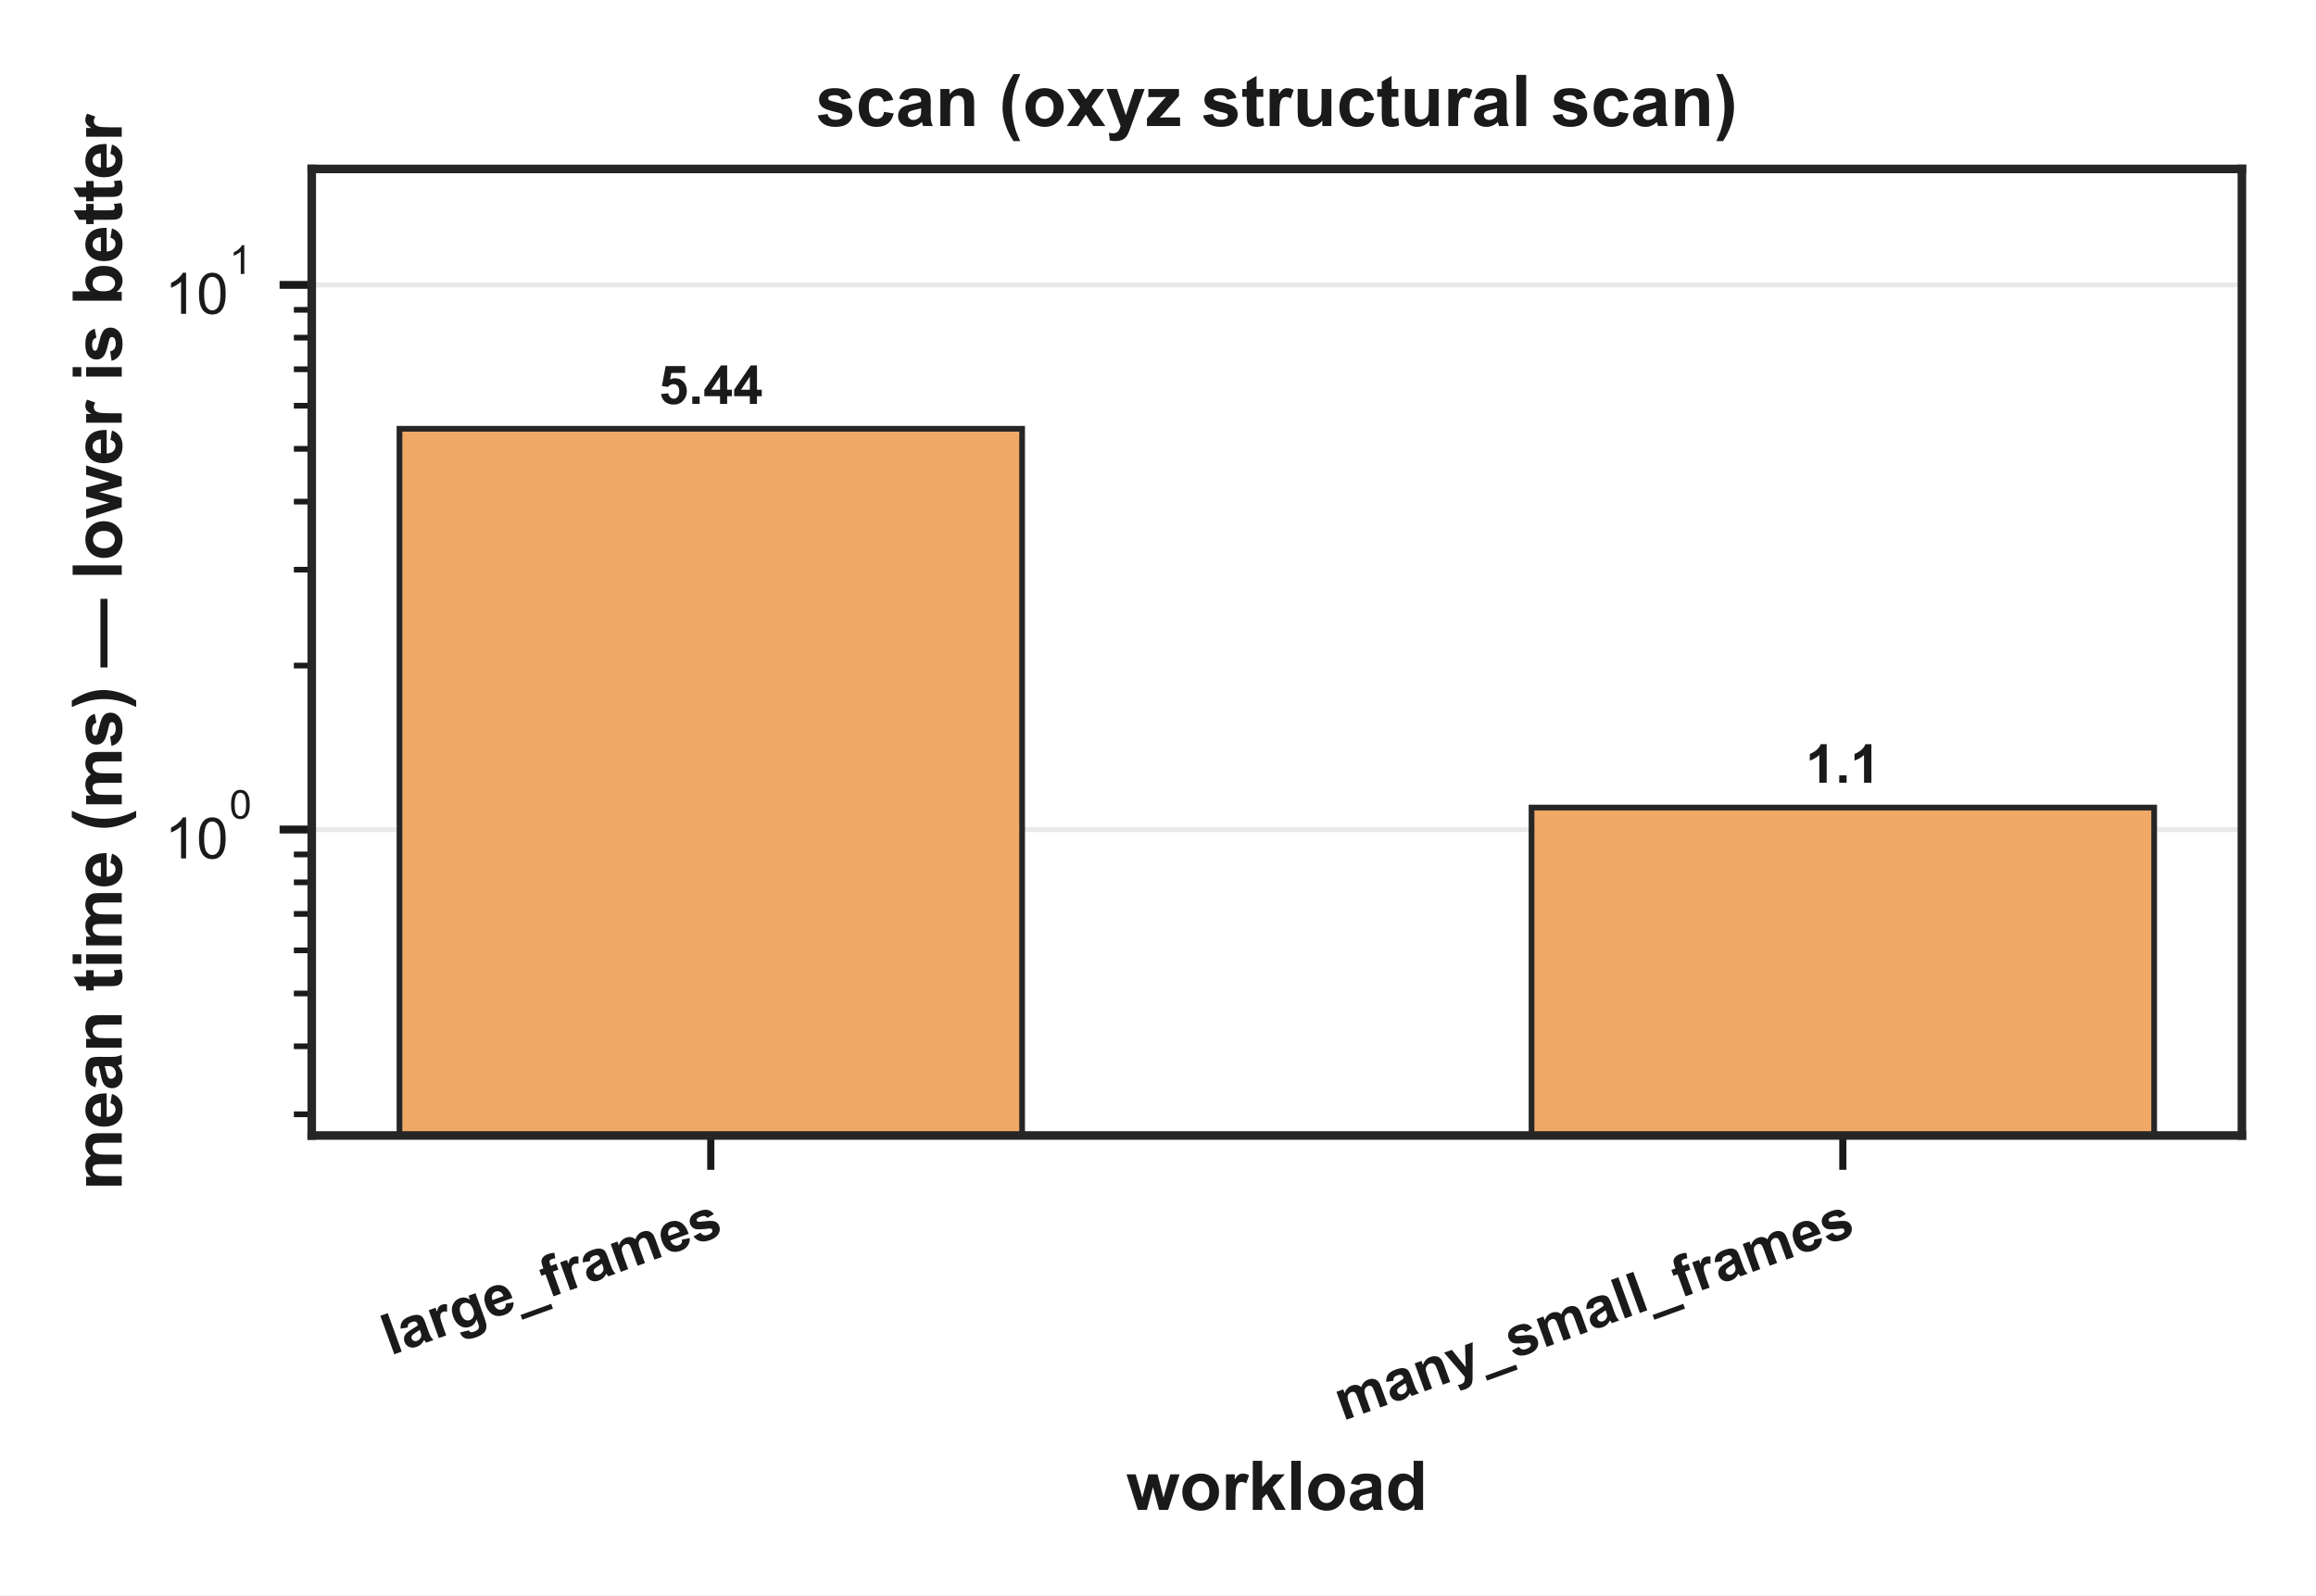
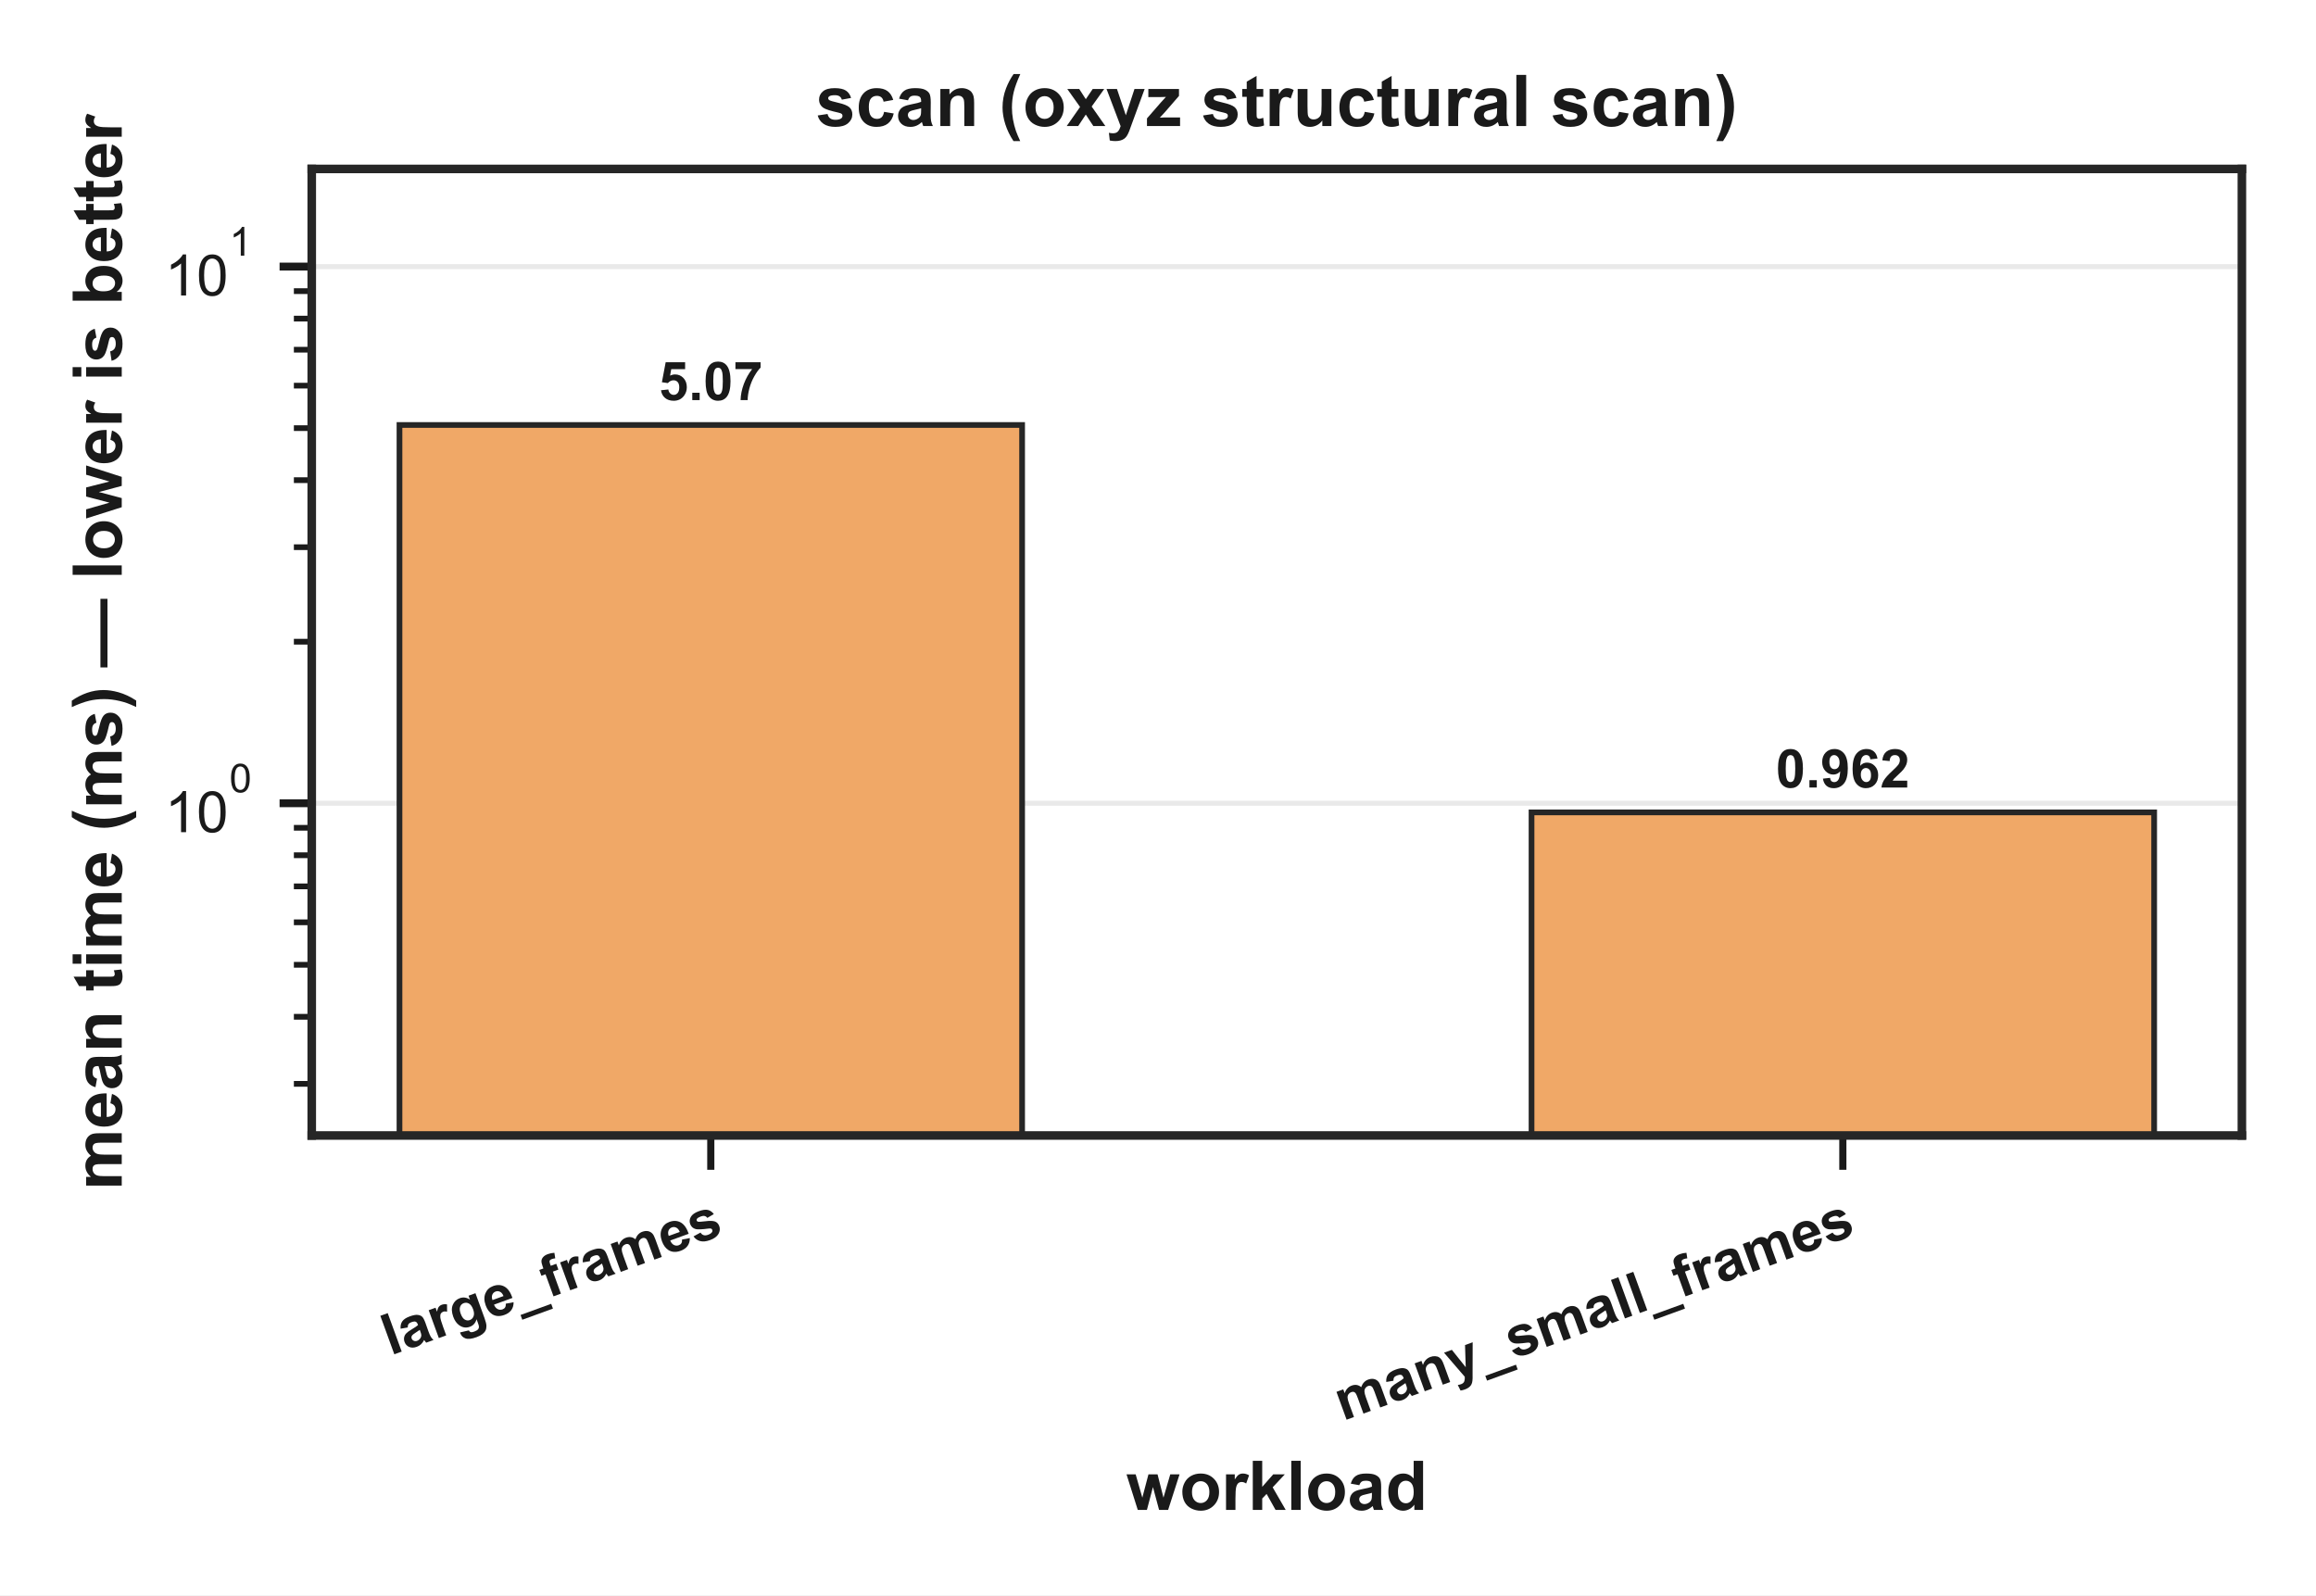
<svg xmlns="http://www.w3.org/2000/svg" xmlns:xlink="http://www.w3.org/1999/xlink" width="324pt" height="223.2pt" viewBox="0 0 324 223.2" version="1.1">
  <defs>
    <style type="text/css">*{stroke-linejoin: round; stroke-linecap: butt}</style>
  </defs>
  <g id="figure_1">
    <g id="patch_1">
      <path d="M 0 223.2 L 324 223.2 L 324 0 L 0 0 z " style="fill: #ffffff" />
    </g>
    <g id="axes_1">
      <g id="patch_2">
        <path d="M 43.612 158.869 L 313.632 158.869 L 313.632 23.636 L 43.612 23.636 z " style="fill: #ffffff" />
      </g>
      <g id="matplotlib.axis_1">
        <g id="xtick_1">
          <g id="line2d_1">
            <defs>
-               <path id="mca74210f8d" d="M 0 0 L 0 4.8 " style="stroke: #1a1a1a" />
-             </defs>
-             <g>
-               <use xlink:href="#mca74210f8d" x="99.437" y="158.869" style="fill: #1a1a1a; stroke: #1a1a1a" />
+               <path id="mc5616965b6" d="M 0 0 L 0 4.8 " style="stroke: #1a1a1a" />
+             </defs>
+             <g>
+               <use xlink:href="#mc5616965b6" x="99.437" y="158.869" style="fill: #1a1a1a; stroke: #1a1a1a" />
            </g>
          </g>
          <g id="text_1">
            <g style="fill: #1a1a1a" transform="translate(54.62648 189.6766) rotate(-20) scale(0.08 -0.08)">
              <defs>
                <path id="Arial-BoldMT-6c" d="M 459 0 L 459 4581 L 1338 4581 L 1338 0 L 459 0 z " transform="scale(0.015625)" />
                <path id="Arial-BoldMT-61" d="M 1116 2306 L 319 2450 Q 453 2931 781 3162 Q 1109 3394 1756 3394 Q 2344 3394 2631 3255 Q 2919 3116 3036 2902 Q 3153 2688 3153 2116 L 3144 1091 Q 3144 653 3186 445 Q 3228 238 3344 0 L 2475 0 Q 2441 88 2391 259 Q 2369 338 2359 363 Q 2134 144 1878 34 Q 1622 -75 1331 -75 Q 819 -75 523 203 Q 228 481 228 906 Q 228 1188 362 1408 Q 497 1628 739 1745 Q 981 1863 1438 1950 Q 2053 2066 2291 2166 L 2291 2253 Q 2291 2506 2166 2614 Q 2041 2722 1694 2722 Q 1459 2722 1328 2630 Q 1197 2538 1116 2306 z M 2291 1594 Q 2122 1538 1756 1459 Q 1391 1381 1278 1306 Q 1106 1184 1106 997 Q 1106 813 1243 678 Q 1381 544 1594 544 Q 1831 544 2047 700 Q 2206 819 2256 991 Q 2291 1103 2291 1419 L 2291 1594 z " transform="scale(0.015625)" />
                <path id="Arial-BoldMT-72" d="M 1300 0 L 422 0 L 422 3319 L 1238 3319 L 1238 2847 Q 1447 3181 1614 3287 Q 1781 3394 1994 3394 Q 2294 3394 2572 3228 L 2300 2463 Q 2078 2606 1888 2606 Q 1703 2606 1575 2504 Q 1447 2403 1373 2137 Q 1300 1872 1300 1025 L 1300 0 z " transform="scale(0.015625)" />
                <path id="Arial-BoldMT-67" d="M 378 -219 L 1381 -341 Q 1406 -516 1497 -581 Q 1622 -675 1891 -675 Q 2234 -675 2406 -572 Q 2522 -503 2581 -350 Q 2622 -241 2622 53 L 2622 538 Q 2228 0 1628 0 Q 959 0 569 566 Q 263 1013 263 1678 Q 263 2513 664 2953 Q 1066 3394 1663 3394 Q 2278 3394 2678 2853 L 2678 3319 L 3500 3319 L 3500 341 Q 3500 -247 3403 -537 Q 3306 -828 3131 -993 Q 2956 -1159 2664 -1253 Q 2372 -1347 1925 -1347 Q 1081 -1347 728 -1058 Q 375 -769 375 -325 Q 375 -281 378 -219 z M 1163 1728 Q 1163 1200 1367 954 Q 1572 709 1872 709 Q 2194 709 2416 961 Q 2638 1213 2638 1706 Q 2638 2222 2425 2472 Q 2213 2722 1888 2722 Q 1572 2722 1367 2476 Q 1163 2231 1163 1728 z " transform="scale(0.015625)" />
                <path id="Arial-BoldMT-65" d="M 2381 1056 L 3256 909 Q 3088 428 2723 176 Q 2359 -75 1813 -75 Q 947 -75 531 491 Q 203 944 203 1634 Q 203 2459 634 2926 Q 1066 3394 1725 3394 Q 2466 3394 2894 2905 Q 3322 2416 3303 1406 L 1103 1406 Q 1113 1016 1316 798 Q 1519 581 1822 581 Q 2028 581 2168 693 Q 2309 806 2381 1056 z M 2431 1944 Q 2422 2325 2234 2523 Q 2047 2722 1778 2722 Q 1491 2722 1303 2513 Q 1116 2303 1119 1944 L 2431 1944 z " transform="scale(0.015625)" />
                <path id="Arial-BoldMT-5f" d="M -59 -1266 L -59 -697 L 3591 -697 L 3591 -1266 L -59 -1266 z " transform="scale(0.015625)" />
                <path id="Arial-BoldMT-66" d="M 75 3319 L 563 3319 L 563 3569 Q 563 3988 652 4194 Q 741 4400 980 4529 Q 1219 4659 1584 4659 Q 1959 4659 2319 4547 L 2200 3934 Q 1991 3984 1797 3984 Q 1606 3984 1523 3895 Q 1441 3806 1441 3553 L 1441 3319 L 2097 3319 L 2097 2628 L 1441 2628 L 1441 0 L 563 0 L 563 2628 L 75 2628 L 75 3319 z " transform="scale(0.015625)" />
                <path id="Arial-BoldMT-6d" d="M 394 3319 L 1203 3319 L 1203 2866 Q 1638 3394 2238 3394 Q 2556 3394 2790 3262 Q 3025 3131 3175 2866 Q 3394 3131 3647 3262 Q 3900 3394 4188 3394 Q 4553 3394 4806 3245 Q 5059 3097 5184 2809 Q 5275 2597 5275 2122 L 5275 0 L 4397 0 L 4397 1897 Q 4397 2391 4306 2534 Q 4184 2722 3931 2722 Q 3747 2722 3584 2609 Q 3422 2497 3350 2280 Q 3278 2063 3278 1594 L 3278 0 L 2400 0 L 2400 1819 Q 2400 2303 2353 2443 Q 2306 2584 2207 2653 Q 2109 2722 1941 2722 Q 1738 2722 1575 2612 Q 1413 2503 1342 2297 Q 1272 2091 1272 1613 L 1272 0 L 394 0 L 394 3319 z " transform="scale(0.015625)" />
                <path id="Arial-BoldMT-73" d="M 150 947 L 1031 1081 Q 1088 825 1259 692 Q 1431 559 1741 559 Q 2081 559 2253 684 Q 2369 772 2369 919 Q 2369 1019 2306 1084 Q 2241 1147 2013 1200 Q 950 1434 666 1628 Q 272 1897 272 2375 Q 272 2806 612 3100 Q 953 3394 1669 3394 Q 2350 3394 2681 3172 Q 3013 2950 3138 2516 L 2309 2363 Q 2256 2556 2107 2659 Q 1959 2763 1684 2763 Q 1338 2763 1188 2666 Q 1088 2597 1088 2488 Q 1088 2394 1175 2328 Q 1294 2241 1995 2081 Q 2697 1922 2975 1691 Q 3250 1456 3250 1038 Q 3250 581 2869 253 Q 2488 -75 1741 -75 Q 1063 -75 667 200 Q 272 475 150 947 z " transform="scale(0.015625)" />
              </defs>
              <use xlink:href="#Arial-BoldMT-6c" />
              <use xlink:href="#Arial-BoldMT-61" transform="translate(27.7832 0)" />
              <use xlink:href="#Arial-BoldMT-72" transform="translate(83.39844 0)" />
              <use xlink:href="#Arial-BoldMT-67" transform="translate(122.3145 0)" />
              <use xlink:href="#Arial-BoldMT-65" transform="translate(183.3984 0)" />
              <use xlink:href="#Arial-BoldMT-5f" transform="translate(239.0137 0)" />
              <use xlink:href="#Arial-BoldMT-66" transform="translate(294.6289 0)" />
              <use xlink:href="#Arial-BoldMT-72" transform="translate(327.9297 0)" />
              <use xlink:href="#Arial-BoldMT-61" transform="translate(366.8457 0)" />
              <use xlink:href="#Arial-BoldMT-6d" transform="translate(422.4609 0)" />
              <use xlink:href="#Arial-BoldMT-65" transform="translate(511.377 0)" />
              <use xlink:href="#Arial-BoldMT-73" transform="translate(566.9922 0)" />
            </g>
          </g>
        </g>
        <g id="xtick_2">
          <g id="line2d_2">
            <g>
-               <use xlink:href="#mca74210f8d" x="257.807" y="158.869" style="fill: #1a1a1a; stroke: #1a1a1a" />
+               <use xlink:href="#mc5616965b6" x="257.807" y="158.869" style="fill: #1a1a1a; stroke: #1a1a1a" />
            </g>
          </g>
          <g id="text_2">
            <g style="fill: #1a1a1a" transform="translate(187.9227 198.8026) rotate(-20) scale(0.08 -0.08)">
              <defs>
                <path id="Arial-BoldMT-6e" d="M 3478 0 L 2600 0 L 2600 1694 Q 2600 2231 2544 2389 Q 2488 2547 2361 2634 Q 2234 2722 2056 2722 Q 1828 2722 1647 2597 Q 1466 2472 1398 2265 Q 1331 2059 1331 1503 L 1331 0 L 453 0 L 453 3319 L 1269 3319 L 1269 2831 Q 1703 3394 2363 3394 Q 2653 3394 2893 3289 Q 3134 3184 3257 3021 Q 3381 2859 3429 2653 Q 3478 2447 3478 2063 L 3478 0 z " transform="scale(0.015625)" />
                <path id="Arial-BoldMT-79" d="M 44 3319 L 978 3319 L 1772 963 L 2547 3319 L 3456 3319 L 2284 125 L 2075 -453 Q 1959 -744 1854 -897 Q 1750 -1050 1614 -1145 Q 1478 -1241 1279 -1294 Q 1081 -1347 831 -1347 Q 578 -1347 334 -1294 L 256 -606 Q 463 -647 628 -647 Q 934 -647 1081 -467 Q 1228 -288 1306 -9 L 44 3319 z " transform="scale(0.015625)" />
              </defs>
              <use xlink:href="#Arial-BoldMT-6d" />
              <use xlink:href="#Arial-BoldMT-61" transform="translate(88.91602 0)" />
              <use xlink:href="#Arial-BoldMT-6e" transform="translate(144.5312 0)" />
              <use xlink:href="#Arial-BoldMT-79" transform="translate(205.6152 0)" />
              <use xlink:href="#Arial-BoldMT-5f" transform="translate(261.2305 0)" />
              <use xlink:href="#Arial-BoldMT-73" transform="translate(316.8457 0)" />
              <use xlink:href="#Arial-BoldMT-6d" transform="translate(372.4609 0)" />
              <use xlink:href="#Arial-BoldMT-61" transform="translate(461.377 0)" />
              <use xlink:href="#Arial-BoldMT-6c" transform="translate(516.9922 0)" />
              <use xlink:href="#Arial-BoldMT-6c" transform="translate(544.7754 0)" />
              <use xlink:href="#Arial-BoldMT-5f" transform="translate(572.5586 0)" />
              <use xlink:href="#Arial-BoldMT-66" transform="translate(628.1738 0)" />
              <use xlink:href="#Arial-BoldMT-72" transform="translate(661.4746 0)" />
              <use xlink:href="#Arial-BoldMT-61" transform="translate(700.3906 0)" />
              <use xlink:href="#Arial-BoldMT-6d" transform="translate(756.0059 0)" />
              <use xlink:href="#Arial-BoldMT-65" transform="translate(844.9219 0)" />
              <use xlink:href="#Arial-BoldMT-73" transform="translate(900.5371 0)" />
            </g>
          </g>
        </g>
        <g id="text_3">
          <g style="fill: #1a1a1a" transform="translate(157.553 211.2563) scale(0.096 -0.096)">
            <defs>
              <path id="Arial-BoldMT-77" d="M 1078 0 L 28 3319 L 881 3319 L 1503 1144 L 2075 3319 L 2922 3319 L 3475 1144 L 4109 3319 L 4975 3319 L 3909 0 L 3066 0 L 2494 2134 L 1931 0 L 1078 0 z " transform="scale(0.015625)" />
              <path id="Arial-BoldMT-6f" d="M 256 1706 Q 256 2144 472 2553 Q 688 2963 1083 3178 Q 1478 3394 1966 3394 Q 2719 3394 3200 2905 Q 3681 2416 3681 1669 Q 3681 916 3195 420 Q 2709 -75 1972 -75 Q 1516 -75 1102 131 Q 688 338 472 736 Q 256 1134 256 1706 z M 1156 1659 Q 1156 1166 1390 903 Q 1625 641 1969 641 Q 2313 641 2545 903 Q 2778 1166 2778 1666 Q 2778 2153 2545 2415 Q 2313 2678 1969 2678 Q 1625 2678 1390 2415 Q 1156 2153 1156 1659 z " transform="scale(0.015625)" />
              <path id="Arial-BoldMT-6b" d="M 428 0 L 428 4581 L 1306 4581 L 1306 2150 L 2334 3319 L 3416 3319 L 2281 2106 L 3497 0 L 2550 0 L 1716 1491 L 1306 1063 L 1306 0 L 428 0 z " transform="scale(0.015625)" />
              <path id="Arial-BoldMT-64" d="M 3503 0 L 2688 0 L 2688 488 Q 2484 203 2207 64 Q 1931 -75 1650 -75 Q 1078 -75 670 386 Q 263 847 263 1672 Q 263 2516 659 2955 Q 1056 3394 1663 3394 Q 2219 3394 2625 2931 L 2625 4581 L 3503 4581 L 3503 0 z M 1159 1731 Q 1159 1200 1306 963 Q 1519 619 1900 619 Q 2203 619 2415 876 Q 2628 1134 2628 1647 Q 2628 2219 2422 2470 Q 2216 2722 1894 2722 Q 1581 2722 1370 2473 Q 1159 2225 1159 1731 z " transform="scale(0.015625)" />
            </defs>
            <use xlink:href="#Arial-BoldMT-77" />
            <use xlink:href="#Arial-BoldMT-6f" transform="translate(77.7832 0)" />
            <use xlink:href="#Arial-BoldMT-72" transform="translate(138.8672 0)" />
            <use xlink:href="#Arial-BoldMT-6b" transform="translate(177.7832 0)" />
            <use xlink:href="#Arial-BoldMT-6c" transform="translate(233.3984 0)" />
            <use xlink:href="#Arial-BoldMT-6f" transform="translate(261.1816 0)" />
            <use xlink:href="#Arial-BoldMT-61" transform="translate(322.2656 0)" />
            <use xlink:href="#Arial-BoldMT-64" transform="translate(377.8809 0)" />
          </g>
        </g>
      </g>
      <g id="matplotlib.axis_2">
        <g id="ytick_1">
          <g id="line2d_3">
-             <path d="M 43.612 116.062 L 313.632 116.062 " clip-path="url(#p76a2f3fa66)" style="fill: none; stroke: #e9e9e9; stroke-width: 0.7; stroke-linecap: round" />
+             <path d="M 43.612 112.385 L 313.632 112.385 " clip-path="url(#pf567b6148f)" style="fill: none; stroke: #e9e9e9; stroke-width: 0.7; stroke-linecap: round" />
          </g>
          <g id="line2d_4">
            <defs>
-               <path id="m9fa97ecaff" d="M 0 0 L -4.5 0 " style="stroke: #1a1a1a; stroke-width: 1.1" />
-             </defs>
-             <g>
-               <use xlink:href="#m9fa97ecaff" x="43.612" y="116.062" style="fill: #1a1a1a; stroke: #1a1a1a; stroke-width: 1.1" />
+               <path id="ma1ecfb1c8e" d="M 0 0 L -4.5 0 " style="stroke: #1a1a1a; stroke-width: 1.1" />
+             </defs>
+             <g>
+               <use xlink:href="#ma1ecfb1c8e" x="43.612" y="112.385" style="fill: #1a1a1a; stroke: #1a1a1a; stroke-width: 1.1" />
            </g>
          </g>
          <g id="text_4">
-             <g style="fill: #1a1a1a" transform="translate(23.05195 120.1868) scale(0.08 -0.08)">
+             <g style="fill: #1a1a1a" transform="translate(23.05195 116.5096) scale(0.08 -0.08)">
              <defs>
                <path id="ArialMT-31" d="M 2384 0 L 1822 0 L 1822 3584 Q 1619 3391 1289 3197 Q 959 3003 697 2906 L 697 3450 Q 1169 3672 1522 3987 Q 1875 4303 2022 4600 L 2384 4600 L 2384 0 z " transform="scale(0.015625)" />
                <path id="ArialMT-30" d="M 266 2259 Q 266 3072 433 3567 Q 600 4063 929 4331 Q 1259 4600 1759 4600 Q 2128 4600 2406 4451 Q 2684 4303 2865 4023 Q 3047 3744 3150 3342 Q 3253 2941 3253 2259 Q 3253 1453 3087 958 Q 2922 463 2592 192 Q 2263 -78 1759 -78 Q 1097 -78 719 397 Q 266 969 266 2259 z M 844 2259 Q 844 1131 1108 757 Q 1372 384 1759 384 Q 2147 384 2411 759 Q 2675 1134 2675 2259 Q 2675 3391 2411 3762 Q 2147 4134 1753 4134 Q 1366 4134 1134 3806 Q 844 3388 844 2259 z " transform="scale(0.015625)" />
              </defs>
              <use xlink:href="#ArialMT-31" transform="translate(0 0.99375)" />
              <use xlink:href="#ArialMT-30" transform="translate(55.61523 0.99375)" />
              <use xlink:href="#ArialMT-30" transform="translate(112.9728 70.6875) scale(0.7)" />
            </g>
          </g>
        </g>
        <g id="ytick_2">
          <g id="line2d_5">
-             <path d="M 43.612 39.859 L 313.632 39.859 " clip-path="url(#p76a2f3fa66)" style="fill: none; stroke: #e9e9e9; stroke-width: 0.7; stroke-linecap: round" />
+             <path d="M 43.612 37.299 L 313.632 37.299 " clip-path="url(#pf567b6148f)" style="fill: none; stroke: #e9e9e9; stroke-width: 0.7; stroke-linecap: round" />
          </g>
          <g id="line2d_6">
            <g>
-               <use xlink:href="#m9fa97ecaff" x="43.612" y="39.859" style="fill: #1a1a1a; stroke: #1a1a1a; stroke-width: 1.1" />
+               <use xlink:href="#ma1ecfb1c8e" x="43.612" y="37.299" style="fill: #1a1a1a; stroke: #1a1a1a; stroke-width: 1.1" />
            </g>
          </g>
          <g id="text_5">
-             <g style="fill: #1a1a1a" transform="translate(23.05195 43.98379) scale(0.08 -0.08)">
+             <g style="fill: #1a1a1a" transform="translate(23.05195 41.42427) scale(0.08 -0.08)">
              <use xlink:href="#ArialMT-31" transform="translate(0 0.99375)" />
              <use xlink:href="#ArialMT-30" transform="translate(55.61523 0.99375)" />
              <use xlink:href="#ArialMT-31" transform="translate(112.9728 70.6875) scale(0.7)" />
            </g>
          </g>
        </g>
        <g id="ytick_3">
          <g id="line2d_7">
            <defs>
-               <path id="mcdbd15dacb" d="M 0 0 L -2.5 0 " style="stroke: #1a1a1a; stroke-width: 0.8" />
-             </defs>
-             <g>
-               <use xlink:href="#mcdbd15dacb" x="43.612" y="155.907" style="fill: #1a1a1a; stroke: #1a1a1a; stroke-width: 0.8" />
+               <path id="m90dac6e422" d="M 0 0 L -2.5 0 " style="stroke: #1a1a1a; stroke-width: 0.8" />
+             </defs>
+             <g>
+               <use xlink:href="#m90dac6e422" x="43.612" y="151.645" style="fill: #1a1a1a; stroke: #1a1a1a; stroke-width: 0.8" />
            </g>
          </g>
        </g>
        <g id="ytick_4">
          <g id="line2d_8">
            <g>
-               <use xlink:href="#mcdbd15dacb" x="43.612" y="146.386" style="fill: #1a1a1a; stroke: #1a1a1a; stroke-width: 0.8" />
+               <use xlink:href="#m90dac6e422" x="43.612" y="142.264" style="fill: #1a1a1a; stroke: #1a1a1a; stroke-width: 0.8" />
            </g>
          </g>
        </g>
        <g id="ytick_5">
          <g id="line2d_9">
            <g>
-               <use xlink:href="#mcdbd15dacb" x="43.612" y="139.001" style="fill: #1a1a1a; stroke: #1a1a1a; stroke-width: 0.8" />
+               <use xlink:href="#m90dac6e422" x="43.612" y="134.988" style="fill: #1a1a1a; stroke: #1a1a1a; stroke-width: 0.8" />
            </g>
          </g>
        </g>
        <g id="ytick_6">
          <g id="line2d_10">
            <g>
-               <use xlink:href="#mcdbd15dacb" x="43.612" y="132.967" style="fill: #1a1a1a; stroke: #1a1a1a; stroke-width: 0.8" />
+               <use xlink:href="#m90dac6e422" x="43.612" y="129.042" style="fill: #1a1a1a; stroke: #1a1a1a; stroke-width: 0.8" />
            </g>
          </g>
        </g>
        <g id="ytick_7">
          <g id="line2d_11">
            <g>
-               <use xlink:href="#mcdbd15dacb" x="43.612" y="127.866" style="fill: #1a1a1a; stroke: #1a1a1a; stroke-width: 0.8" />
+               <use xlink:href="#m90dac6e422" x="43.612" y="124.015" style="fill: #1a1a1a; stroke: #1a1a1a; stroke-width: 0.8" />
            </g>
          </g>
        </g>
        <g id="ytick_8">
          <g id="line2d_12">
            <g>
-               <use xlink:href="#mcdbd15dacb" x="43.612" y="123.447" style="fill: #1a1a1a; stroke: #1a1a1a; stroke-width: 0.8" />
+               <use xlink:href="#m90dac6e422" x="43.612" y="119.661" style="fill: #1a1a1a; stroke: #1a1a1a; stroke-width: 0.8" />
            </g>
          </g>
        </g>
        <g id="ytick_9">
          <g id="line2d_13">
            <g>
-               <use xlink:href="#mcdbd15dacb" x="43.612" y="119.549" style="fill: #1a1a1a; stroke: #1a1a1a; stroke-width: 0.8" />
+               <use xlink:href="#m90dac6e422" x="43.612" y="115.82" style="fill: #1a1a1a; stroke: #1a1a1a; stroke-width: 0.8" />
            </g>
          </g>
        </g>
        <g id="ytick_10">
          <g id="line2d_14">
            <g>
-               <use xlink:href="#mcdbd15dacb" x="43.612" y="93.122" style="fill: #1a1a1a; stroke: #1a1a1a; stroke-width: 0.8" />
+               <use xlink:href="#m90dac6e422" x="43.612" y="89.782" style="fill: #1a1a1a; stroke: #1a1a1a; stroke-width: 0.8" />
            </g>
          </g>
        </g>
        <g id="ytick_11">
          <g id="line2d_15">
            <g>
-               <use xlink:href="#mcdbd15dacb" x="43.612" y="79.704" style="fill: #1a1a1a; stroke: #1a1a1a; stroke-width: 0.8" />
+               <use xlink:href="#m90dac6e422" x="43.612" y="76.56" style="fill: #1a1a1a; stroke: #1a1a1a; stroke-width: 0.8" />
            </g>
          </g>
        </g>
        <g id="ytick_12">
          <g id="line2d_16">
            <g>
-               <use xlink:href="#mcdbd15dacb" x="43.612" y="70.183" style="fill: #1a1a1a; stroke: #1a1a1a; stroke-width: 0.8" />
+               <use xlink:href="#m90dac6e422" x="43.612" y="67.179" style="fill: #1a1a1a; stroke: #1a1a1a; stroke-width: 0.8" />
            </g>
          </g>
        </g>
        <g id="ytick_13">
          <g id="line2d_17">
            <g>
-               <use xlink:href="#mcdbd15dacb" x="43.612" y="62.798" style="fill: #1a1a1a; stroke: #1a1a1a; stroke-width: 0.8" />
+               <use xlink:href="#m90dac6e422" x="43.612" y="59.902" style="fill: #1a1a1a; stroke: #1a1a1a; stroke-width: 0.8" />
            </g>
          </g>
        </g>
        <g id="ytick_14">
          <g id="line2d_18">
            <g>
-               <use xlink:href="#mcdbd15dacb" x="43.612" y="56.764" style="fill: #1a1a1a; stroke: #1a1a1a; stroke-width: 0.8" />
+               <use xlink:href="#m90dac6e422" x="43.612" y="53.957" style="fill: #1a1a1a; stroke: #1a1a1a; stroke-width: 0.8" />
            </g>
          </g>
        </g>
        <g id="ytick_15">
          <g id="line2d_19">
            <g>
-               <use xlink:href="#mcdbd15dacb" x="43.612" y="51.663" style="fill: #1a1a1a; stroke: #1a1a1a; stroke-width: 0.8" />
+               <use xlink:href="#m90dac6e422" x="43.612" y="48.93" style="fill: #1a1a1a; stroke: #1a1a1a; stroke-width: 0.8" />
            </g>
          </g>
        </g>
        <g id="ytick_16">
          <g id="line2d_20">
            <g>
-               <use xlink:href="#mcdbd15dacb" x="43.612" y="47.244" style="fill: #1a1a1a; stroke: #1a1a1a; stroke-width: 0.8" />
+               <use xlink:href="#m90dac6e422" x="43.612" y="44.576" style="fill: #1a1a1a; stroke: #1a1a1a; stroke-width: 0.8" />
            </g>
          </g>
        </g>
        <g id="ytick_17">
          <g id="line2d_21">
            <g>
-               <use xlink:href="#mcdbd15dacb" x="43.612" y="43.346" style="fill: #1a1a1a; stroke: #1a1a1a; stroke-width: 0.8" />
+               <use xlink:href="#m90dac6e422" x="43.612" y="40.735" style="fill: #1a1a1a; stroke: #1a1a1a; stroke-width: 0.8" />
            </g>
          </g>
        </g>
        <g id="text_6">
          <g style="fill: #1a1a1a" transform="translate(17.03145 166.4692) rotate(-90) scale(0.096 -0.096)">
            <defs>
              <path id="Arial-BoldMT-20" transform="scale(0.015625)" />
              <path id="Arial-BoldMT-74" d="M 1981 3319 L 1981 2619 L 1381 2619 L 1381 1281 Q 1381 875 1398 808 Q 1416 741 1477 697 Q 1538 653 1625 653 Q 1747 653 1978 738 L 2053 56 Q 1747 -75 1359 -75 Q 1122 -75 931 4 Q 741 84 652 211 Q 563 338 528 553 Q 500 706 500 1172 L 500 2619 L 97 2619 L 97 3319 L 500 3319 L 500 3978 L 1381 4491 L 1381 3319 L 1981 3319 z " transform="scale(0.015625)" />
              <path id="Arial-BoldMT-69" d="M 459 3769 L 459 4581 L 1338 4581 L 1338 3769 L 459 3769 z M 459 0 L 459 3319 L 1338 3319 L 1338 0 L 459 0 z " transform="scale(0.015625)" />
              <path id="Arial-BoldMT-28" d="M 1916 -1347 L 1313 -1347 Q 834 -625 584 153 Q 334 931 334 1659 Q 334 2563 644 3369 Q 913 4069 1325 4659 L 1925 4659 Q 1497 3713 1336 3048 Q 1175 2384 1175 1641 Q 1175 1128 1270 590 Q 1366 53 1531 -431 Q 1641 -750 1916 -1347 z " transform="scale(0.015625)" />
              <path id="Arial-BoldMT-29" d="M 216 -1347 Q 475 -791 581 -494 Q 688 -197 778 190 Q 869 578 912 926 Q 956 1275 956 1641 Q 956 2384 797 3048 Q 638 3713 209 4659 L 806 4659 Q 1278 3988 1539 3234 Q 1800 2481 1800 1706 Q 1800 1053 1594 306 Q 1359 -531 822 -1347 L 216 -1347 z " transform="scale(0.015625)" />
              <path id="Arial-BoldMT-2014" d="M 0 1331 L 0 1988 L 6400 1988 L 6400 1331 L 0 1331 z " transform="scale(0.015625)" />
              <path id="Arial-BoldMT-62" d="M 422 0 L 422 4581 L 1300 4581 L 1300 2931 Q 1706 3394 2263 3394 Q 2869 3394 3266 2955 Q 3663 2516 3663 1694 Q 3663 844 3258 384 Q 2853 -75 2275 -75 Q 1991 -75 1714 67 Q 1438 209 1238 488 L 1238 0 L 422 0 z M 1294 1731 Q 1294 1216 1456 969 Q 1684 619 2063 619 Q 2353 619 2558 867 Q 2763 1116 2763 1650 Q 2763 2219 2556 2470 Q 2350 2722 2028 2722 Q 1713 2722 1503 2476 Q 1294 2231 1294 1731 z " transform="scale(0.015625)" />
            </defs>
            <use xlink:href="#Arial-BoldMT-6d" />
            <use xlink:href="#Arial-BoldMT-65" transform="translate(88.91602 0)" />
            <use xlink:href="#Arial-BoldMT-61" transform="translate(144.5312 0)" />
            <use xlink:href="#Arial-BoldMT-6e" transform="translate(200.1465 0)" />
            <use xlink:href="#Arial-BoldMT-20" transform="translate(261.2305 0)" />
            <use xlink:href="#Arial-BoldMT-74" transform="translate(289.0137 0)" />
            <use xlink:href="#Arial-BoldMT-69" transform="translate(322.3145 0)" />
            <use xlink:href="#Arial-BoldMT-6d" transform="translate(350.0977 0)" />
            <use xlink:href="#Arial-BoldMT-65" transform="translate(439.0137 0)" />
            <use xlink:href="#Arial-BoldMT-20" transform="translate(494.6289 0)" />
            <use xlink:href="#Arial-BoldMT-28" transform="translate(522.4121 0)" />
            <use xlink:href="#Arial-BoldMT-6d" transform="translate(555.7129 0)" />
            <use xlink:href="#Arial-BoldMT-73" transform="translate(644.6289 0)" />
            <use xlink:href="#Arial-BoldMT-29" transform="translate(700.2441 0)" />
            <use xlink:href="#Arial-BoldMT-20" transform="translate(733.5449 0)" />
            <use xlink:href="#Arial-BoldMT-2014" transform="translate(761.3281 0)" />
            <use xlink:href="#Arial-BoldMT-20" transform="translate(861.3281 0)" />
            <use xlink:href="#Arial-BoldMT-6c" transform="translate(889.1113 0)" />
            <use xlink:href="#Arial-BoldMT-6f" transform="translate(916.8945 0)" />
            <use xlink:href="#Arial-BoldMT-77" transform="translate(977.9785 0)" />
            <use xlink:href="#Arial-BoldMT-65" transform="translate(1055.762 0)" />
            <use xlink:href="#Arial-BoldMT-72" transform="translate(1111.377 0)" />
            <use xlink:href="#Arial-BoldMT-20" transform="translate(1150.293 0)" />
            <use xlink:href="#Arial-BoldMT-69" transform="translate(1178.076 0)" />
            <use xlink:href="#Arial-BoldMT-73" transform="translate(1205.859 0)" />
            <use xlink:href="#Arial-BoldMT-20" transform="translate(1261.475 0)" />
            <use xlink:href="#Arial-BoldMT-62" transform="translate(1289.258 0)" />
            <use xlink:href="#Arial-BoldMT-65" transform="translate(1350.342 0)" />
            <use xlink:href="#Arial-BoldMT-74" transform="translate(1405.957 0)" />
            <use xlink:href="#Arial-BoldMT-74" transform="translate(1439.258 0)" />
            <use xlink:href="#Arial-BoldMT-65" transform="translate(1472.559 0)" />
            <use xlink:href="#Arial-BoldMT-72" transform="translate(1528.174 0)" />
          </g>
        </g>
      </g>
      <g id="patch_3">
-         <path d="M 55.886 76319.022 L 142.989 76319.022 L 142.989 59.994 L 55.886 59.994 z " clip-path="url(#p76a2f3fa66)" style="fill: #f0a867; stroke: #262626; stroke-width: 0.8; stroke-linejoin: miter" />
+         <path d="M 55.886 75197.708 L 142.989 75197.708 L 142.989 59.46 L 55.886 59.46 z " clip-path="url(#pf567b6148f)" style="fill: #f0a867; stroke: #262626; stroke-width: 0.8; stroke-linejoin: miter" />
      </g>
      <g id="patch_4">
-         <path d="M 214.255 76319.022 L 301.358 76319.022 L 301.358 112.991 L 214.255 112.991 z " clip-path="url(#p76a2f3fa66)" style="fill: #f0a867; stroke: #262626; stroke-width: 0.8; stroke-linejoin: miter" />
+         <path d="M 214.255 75197.708 L 301.358 75197.708 L 301.358 113.663 L 214.255 113.663 z " clip-path="url(#pf567b6148f)" style="fill: #f0a867; stroke: #262626; stroke-width: 0.8; stroke-linejoin: miter" />
      </g>
      <g id="patch_5">
        <path d="M 43.612 158.869 L 43.612 23.636 " style="fill: none; stroke: #262626; stroke-width: 1.2; stroke-linejoin: miter; stroke-linecap: square" />
      </g>
      <g id="patch_6">
        <path d="M 313.632 158.869 L 313.632 23.636 " style="fill: none; stroke: #262626; stroke-width: 1.2; stroke-linejoin: miter; stroke-linecap: square" />
      </g>
      <g id="patch_7">
        <path d="M 43.612 158.869 L 313.632 158.869 " style="fill: none; stroke: #262626; stroke-width: 1.2; stroke-linejoin: miter; stroke-linecap: square" />
      </g>
      <g id="patch_8">
        <path d="M 43.612 23.636 L 313.632 23.636 " style="fill: none; stroke: #262626; stroke-width: 1.2; stroke-linejoin: miter; stroke-linecap: square" />
      </g>
      <g id="text_7">
-         <g style="fill: #1a1a1a" transform="translate(92.13936 56.51347) scale(0.075 -0.075)">
+         <g style="fill: #1a1a1a" transform="translate(92.13936 55.98023) scale(0.075 -0.075)">
          <defs>
            <path id="Arial-BoldMT-35" d="M 284 1178 L 1159 1269 Q 1197 972 1381 798 Q 1566 625 1806 625 Q 2081 625 2272 848 Q 2463 1072 2463 1522 Q 2463 1944 2273 2155 Q 2084 2366 1781 2366 Q 1403 2366 1103 2031 L 391 2134 L 841 4519 L 3163 4519 L 3163 3697 L 1506 3697 L 1369 2919 Q 1663 3066 1969 3066 Q 2553 3066 2959 2641 Q 3366 2216 3366 1538 Q 3366 972 3038 528 Q 2591 -78 1797 -78 Q 1163 -78 763 262 Q 363 603 284 1178 z " transform="scale(0.015625)" />
            <path id="Arial-BoldMT-2e" d="M 459 0 L 459 878 L 1338 878 L 1338 0 L 459 0 z " transform="scale(0.015625)" />
-             <path id="Arial-BoldMT-34" d="M 1994 0 L 1994 922 L 119 922 L 119 1691 L 2106 4600 L 2844 4600 L 2844 1694 L 3413 1694 L 3413 922 L 2844 922 L 2844 0 L 1994 0 z M 1994 1694 L 1994 3259 L 941 1694 L 1994 1694 z " transform="scale(0.015625)" />
+             <path id="Arial-BoldMT-30" d="M 1756 4600 Q 2422 4600 2797 4125 Q 3244 3563 3244 2259 Q 3244 959 2794 391 Q 2422 -78 1756 -78 Q 1088 -78 678 436 Q 269 950 269 2269 Q 269 3563 719 4131 Q 1091 4600 1756 4600 z M 1756 3872 Q 1597 3872 1472 3770 Q 1347 3669 1278 3406 Q 1188 3066 1188 2259 Q 1188 1453 1269 1151 Q 1350 850 1473 750 Q 1597 650 1756 650 Q 1916 650 2041 751 Q 2166 853 2234 1116 Q 2325 1453 2325 2259 Q 2325 3066 2244 3367 Q 2163 3669 2039 3770 Q 1916 3872 1756 3872 z " transform="scale(0.015625)" />
+             <path id="Arial-BoldMT-37" d="M 272 3703 L 272 4519 L 3275 4519 L 3275 3881 Q 2903 3516 2518 2831 Q 2134 2147 1932 1376 Q 1731 606 1734 0 L 888 0 Q 909 950 1279 1937 Q 1650 2925 2269 3703 L 272 3703 z " transform="scale(0.015625)" />
          </defs>
          <use xlink:href="#Arial-BoldMT-35" />
          <use xlink:href="#Arial-BoldMT-2e" transform="translate(55.61523 0)" />
-           <use xlink:href="#Arial-BoldMT-34" transform="translate(83.39844 0)" />
-           <use xlink:href="#Arial-BoldMT-34" transform="translate(139.0137 0)" />
+           <use xlink:href="#Arial-BoldMT-30" transform="translate(83.39844 0)" />
+           <use xlink:href="#Arial-BoldMT-37" transform="translate(139.0137 0)" />
        </g>
      </g>
      <g id="text_8">
-         <g style="fill: #1a1a1a" transform="translate(252.5942 109.5105) scale(0.075 -0.075)">
+         <g style="fill: #1a1a1a" transform="translate(248.4235 110.1834) scale(0.075 -0.075)">
          <defs>
-             <path id="Arial-BoldMT-31" d="M 2519 0 L 1641 0 L 1641 3309 Q 1159 2859 506 2644 L 506 3441 Q 850 3553 1253 3867 Q 1656 4181 1806 4600 L 2519 4600 L 2519 0 z " transform="scale(0.015625)" />
+             <path id="Arial-BoldMT-39" d="M 291 1059 L 1141 1153 Q 1172 894 1303 769 Q 1434 644 1650 644 Q 1922 644 2112 894 Q 2303 1144 2356 1931 Q 2025 1547 1528 1547 Q 988 1547 595 1964 Q 203 2381 203 3050 Q 203 3747 617 4173 Q 1031 4600 1672 4600 Q 2369 4600 2816 4061 Q 3263 3522 3263 2288 Q 3263 1031 2797 475 Q 2331 -81 1584 -81 Q 1047 -81 715 205 Q 384 491 291 1059 z M 2278 2978 Q 2278 3403 2083 3637 Q 1888 3872 1631 3872 Q 1388 3872 1227 3680 Q 1066 3488 1066 3050 Q 1066 2606 1241 2398 Q 1416 2191 1678 2191 Q 1931 2191 2104 2391 Q 2278 2591 2278 2978 z " transform="scale(0.015625)" />
+             <path id="Arial-BoldMT-36" d="M 3247 3459 L 2397 3366 Q 2366 3628 2234 3753 Q 2103 3878 1894 3878 Q 1616 3878 1423 3628 Q 1231 3378 1181 2588 Q 1509 2975 1997 2975 Q 2547 2975 2939 2556 Q 3331 2138 3331 1475 Q 3331 772 2918 347 Q 2506 -78 1859 -78 Q 1166 -78 719 461 Q 272 1000 272 2228 Q 272 3488 737 4044 Q 1203 4600 1947 4600 Q 2469 4600 2811 4308 Q 3153 4016 3247 3459 z M 1256 1544 Q 1256 1116 1453 883 Q 1650 650 1903 650 Q 2147 650 2309 840 Q 2472 1031 2472 1466 Q 2472 1913 2297 2120 Q 2122 2328 1859 2328 Q 1606 2328 1431 2129 Q 1256 1931 1256 1544 z " transform="scale(0.015625)" />
+             <path id="Arial-BoldMT-32" d="M 3238 816 L 3238 0 L 159 0 Q 209 463 459 877 Q 709 1291 1447 1975 Q 2041 2528 2175 2725 Q 2356 2997 2356 3263 Q 2356 3556 2198 3714 Q 2041 3872 1763 3872 Q 1488 3872 1325 3706 Q 1163 3541 1138 3156 L 263 3244 Q 341 3969 753 4284 Q 1166 4600 1784 4600 Q 2463 4600 2850 4234 Q 3238 3869 3238 3325 Q 3238 3016 3127 2736 Q 3016 2456 2775 2150 Q 2616 1947 2200 1565 Q 1784 1184 1673 1059 Q 1563 934 1494 816 L 3238 816 z " transform="scale(0.015625)" />
          </defs>
-           <use xlink:href="#Arial-BoldMT-31" />
+           <use xlink:href="#Arial-BoldMT-30" />
          <use xlink:href="#Arial-BoldMT-2e" transform="translate(55.61523 0)" />
-           <use xlink:href="#Arial-BoldMT-31" transform="translate(83.39844 0)" />
+           <use xlink:href="#Arial-BoldMT-39" transform="translate(83.39844 0)" />
+           <use xlink:href="#Arial-BoldMT-36" transform="translate(139.0137 0)" />
+           <use xlink:href="#Arial-BoldMT-32" transform="translate(194.6289 0)" />
        </g>
      </g>
      <g id="text_9">
        <g style="fill: #1a1a1a" transform="translate(114.1595 17.6355) scale(0.1 -0.1)">
          <defs>
            <path id="Arial-BoldMT-63" d="M 3353 2338 L 2488 2181 Q 2444 2441 2289 2572 Q 2134 2703 1888 2703 Q 1559 2703 1364 2476 Q 1169 2250 1169 1719 Q 1169 1128 1367 884 Q 1566 641 1900 641 Q 2150 641 2309 783 Q 2469 925 2534 1272 L 3397 1125 Q 3263 531 2881 228 Q 2500 -75 1859 -75 Q 1131 -75 698 384 Q 266 844 266 1656 Q 266 2478 700 2936 Q 1134 3394 1875 3394 Q 2481 3394 2839 3133 Q 3197 2872 3353 2338 z " transform="scale(0.015625)" />
            <path id="Arial-BoldMT-78" d="M 38 0 L 1234 1709 L 88 3319 L 1159 3319 L 1747 2406 L 2366 3319 L 3397 3319 L 2272 1747 L 3500 0 L 2422 0 L 1747 1028 L 1066 0 L 38 0 z " transform="scale(0.015625)" />
            <path id="Arial-BoldMT-7a" d="M 106 0 L 106 684 L 1350 2113 Q 1656 2463 1803 2609 Q 1650 2600 1400 2597 L 228 2591 L 228 3319 L 2972 3319 L 2972 2697 L 1703 1234 L 1256 750 Q 1622 772 1709 772 L 3069 772 L 3069 0 L 106 0 z " transform="scale(0.015625)" />
            <path id="Arial-BoldMT-75" d="M 2644 0 L 2644 497 Q 2463 231 2167 78 Q 1872 -75 1544 -75 Q 1209 -75 943 72 Q 678 219 559 484 Q 441 750 441 1219 L 441 3319 L 1319 3319 L 1319 1794 Q 1319 1094 1367 936 Q 1416 778 1544 686 Q 1672 594 1869 594 Q 2094 594 2272 717 Q 2450 841 2515 1023 Q 2581 1206 2581 1919 L 2581 3319 L 3459 3319 L 3459 0 L 2644 0 z " transform="scale(0.015625)" />
          </defs>
          <use xlink:href="#Arial-BoldMT-73" />
          <use xlink:href="#Arial-BoldMT-63" transform="translate(55.61523 0)" />
          <use xlink:href="#Arial-BoldMT-61" transform="translate(111.2305 0)" />
          <use xlink:href="#Arial-BoldMT-6e" transform="translate(166.8457 0)" />
          <use xlink:href="#Arial-BoldMT-20" transform="translate(227.9297 0)" />
          <use xlink:href="#Arial-BoldMT-28" transform="translate(255.7129 0)" />
          <use xlink:href="#Arial-BoldMT-6f" transform="translate(289.0137 0)" />
          <use xlink:href="#Arial-BoldMT-78" transform="translate(350.0977 0)" />
          <use xlink:href="#Arial-BoldMT-79" transform="translate(405.7129 0)" />
          <use xlink:href="#Arial-BoldMT-7a" transform="translate(461.3281 0)" />
          <use xlink:href="#Arial-BoldMT-20" transform="translate(511.3281 0)" />
          <use xlink:href="#Arial-BoldMT-73" transform="translate(539.1113 0)" />
          <use xlink:href="#Arial-BoldMT-74" transform="translate(594.7266 0)" />
          <use xlink:href="#Arial-BoldMT-72" transform="translate(628.0273 0)" />
          <use xlink:href="#Arial-BoldMT-75" transform="translate(666.9434 0)" />
          <use xlink:href="#Arial-BoldMT-63" transform="translate(728.0273 0)" />
          <use xlink:href="#Arial-BoldMT-74" transform="translate(783.6426 0)" />
          <use xlink:href="#Arial-BoldMT-75" transform="translate(816.9434 0)" />
          <use xlink:href="#Arial-BoldMT-72" transform="translate(878.0273 0)" />
          <use xlink:href="#Arial-BoldMT-61" transform="translate(916.9434 0)" />
          <use xlink:href="#Arial-BoldMT-6c" transform="translate(972.5586 0)" />
          <use xlink:href="#Arial-BoldMT-20" transform="translate(1000.342 0)" />
          <use xlink:href="#Arial-BoldMT-73" transform="translate(1028.125 0)" />
          <use xlink:href="#Arial-BoldMT-63" transform="translate(1083.74 0)" />
          <use xlink:href="#Arial-BoldMT-61" transform="translate(1139.355 0)" />
          <use xlink:href="#Arial-BoldMT-6e" transform="translate(1194.971 0)" />
          <use xlink:href="#Arial-BoldMT-29" transform="translate(1256.055 0)" />
        </g>
      </g>
    </g>
  </g>
  <defs>
-     <clipPath id="p76a2f3fa66">
+     <clipPath id="pf567b6148f">
      <rect x="43.612" y="23.636" width="270.02" height="135.234" />
    </clipPath>
  </defs>
</svg>
